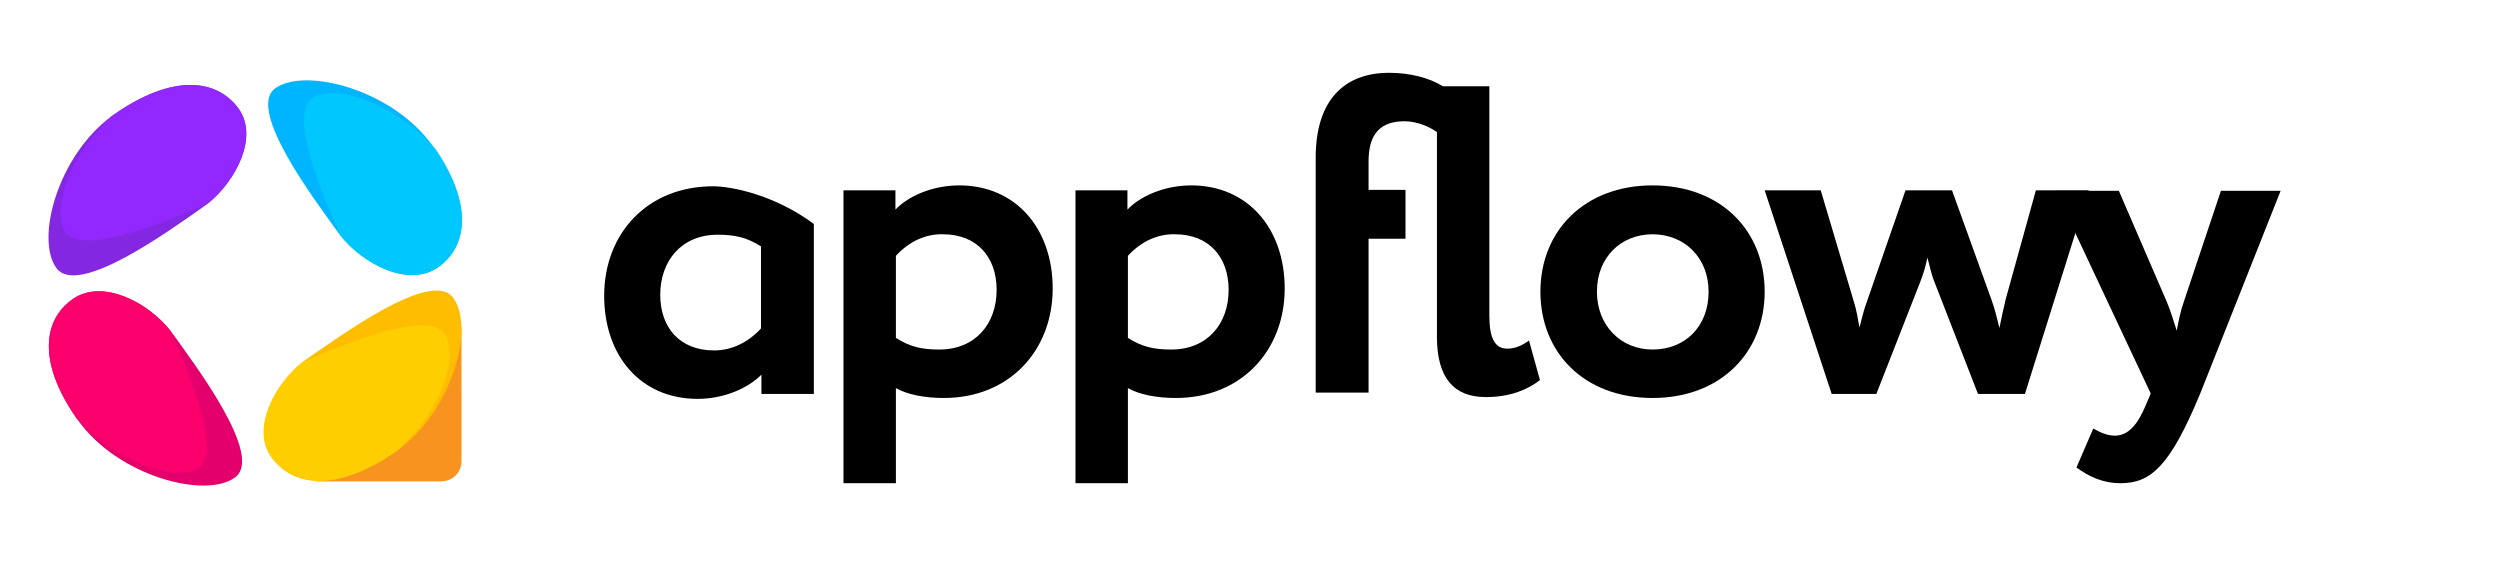
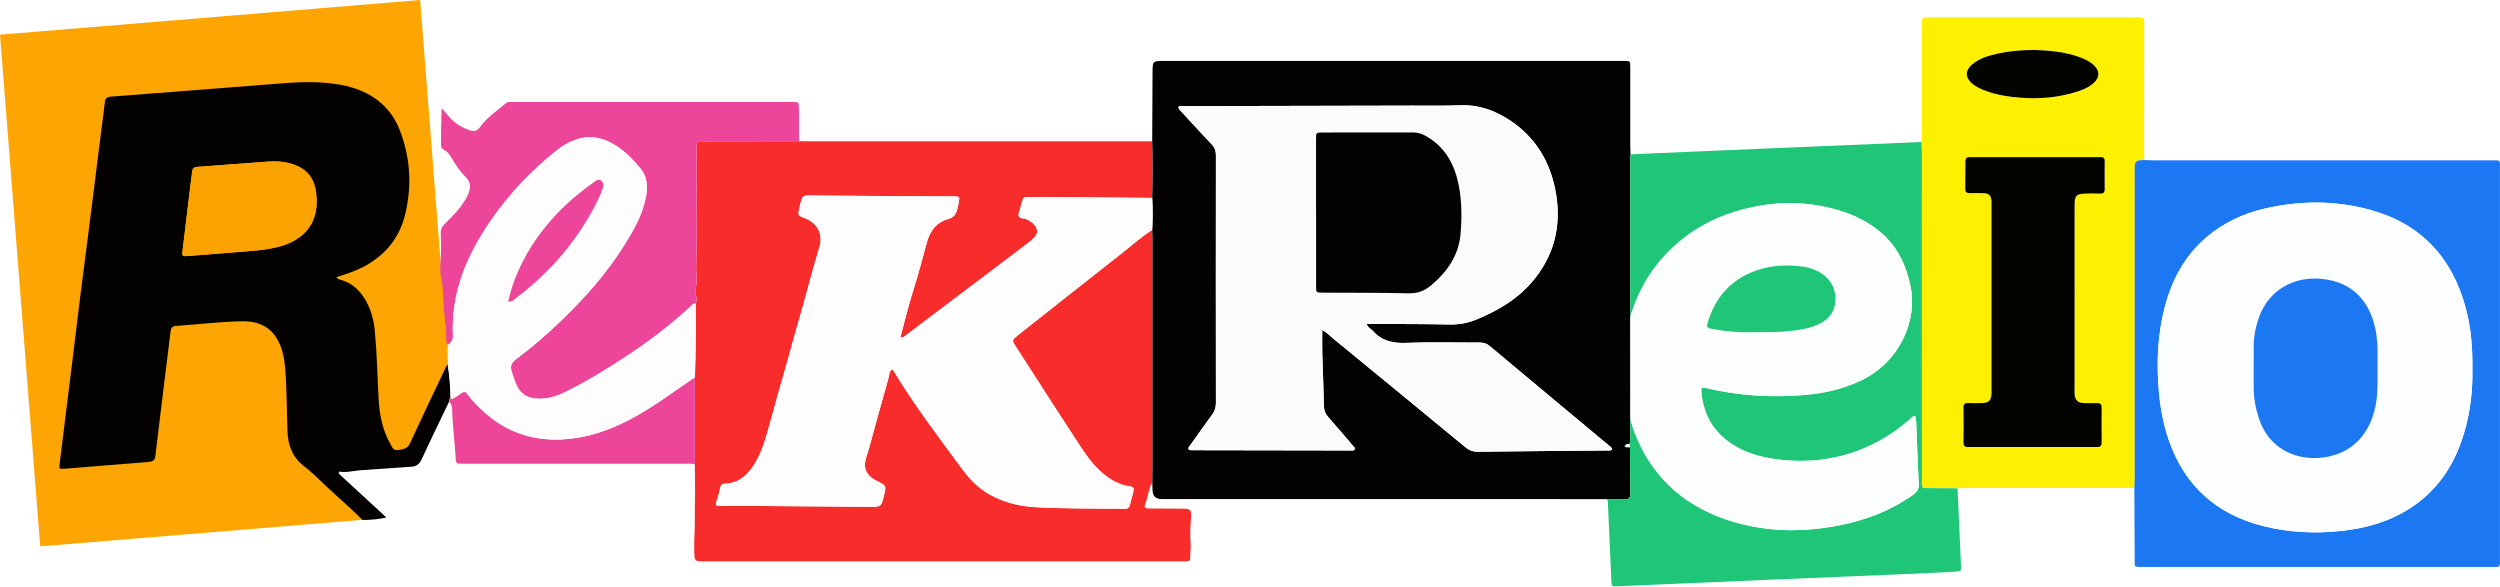
- <svg xmlns="http://www.w3.org/2000/svg" width="1200" height="280" viewBox="0 0 1200 280" fill="none">
-   <path d="M404.65 91.357H429.81V100.614C435.936 94.155 447.532 88.989 460.441 88.989C487.571 88.989 505.292 109.655 505.292 138.503C505.292 167.997 484.726 191.032 453.002 191.032C444.25 191.032 435.718 189.525 430.029 186.295V231.935H404.868V91.357H404.65ZM430.029 122.788V162.184C436.812 166.49 442.5 167.781 450.814 167.781C468.317 167.781 478.381 155.295 478.381 139.149C478.381 123.649 469.192 112.454 452.564 112.454C444.032 112.239 436.155 116.114 430.029 122.788Z" fill="black" />
-   <path d="M342.296 89.415C310.571 89.415 290.005 112.235 290.005 141.944C290.005 170.791 307.508 191.458 334.857 191.458C347.546 191.458 359.142 186.292 365.487 179.833V189.09H390.648V107.499C371.832 93.506 351.047 89.415 342.296 89.415ZM365.268 157.659C359.142 164.333 351.266 168.208 342.733 168.208C326.105 168.208 316.916 157.013 316.916 141.513C316.916 125.367 326.98 112.666 344.483 112.666C352.797 112.666 358.486 113.957 365.268 118.263V157.659V157.659Z" fill="black" />
-   <path d="M516.012 91.357H541.172V100.614C547.298 94.155 558.894 88.989 571.803 88.989C598.932 88.989 616.654 109.655 616.654 138.503C616.654 167.997 596.088 191.032 564.364 191.032C555.612 191.032 547.08 189.525 541.391 186.295V231.935H516.231V91.357H516.012ZM541.391 122.788V162.184C548.174 166.49 553.862 167.781 562.176 167.781C579.679 167.781 589.743 155.295 589.743 139.149C589.743 123.649 580.554 112.454 563.926 112.454C555.394 112.239 547.517 116.114 541.391 122.788Z" fill="black" />
-   <path d="M689.73 63.369C686.011 60.785 680.103 58.202 674.196 58.202C662.819 58.202 656.912 64.015 656.912 77.362V91.14H674.634V114.606H656.912V188.447H631.532V75.64C631.532 48.73 644.66 34.952 666.757 34.952C676.821 34.952 686.011 37.32 692.574 41.41H714.891V151.634C714.891 162.613 717.735 167.349 723.423 167.349C727.58 167.349 730.862 165.627 733.925 163.474L739.176 182.419C733.488 186.94 724.955 190.6 713.14 190.6C698.044 190.6 689.73 181.558 689.73 161.752V63.369Z" fill="black" />
-   <path d="M793.218 88.989C826.036 88.989 847.04 110.732 847.04 140.01C847.04 169.073 826.036 191.032 793.218 191.032C760.4 191.032 739.396 169.288 739.396 140.01C739.396 110.732 760.619 88.989 793.218 88.989ZM793.218 167.781C808.752 167.781 820.129 156.802 820.129 140.01C820.129 123.649 808.533 112.454 793.218 112.454C778.341 112.454 766.526 123.218 766.526 140.01C766.526 156.156 777.903 167.781 793.218 167.781Z" fill="black" />
-   <path d="M971.969 189.095H949.434L928.43 135.06C926.899 131.4 926.243 127.31 925.149 123.65C924.273 127.956 923.179 131.615 921.648 135.49L900.644 189.095H879.203L847.041 91.358H873.952L889.705 144.317C891.236 149.053 891.674 152.713 892.549 157.234C893.643 153.143 894.299 149.699 896.268 144.317L914.647 91.358H936.963L955.998 144.102C957.529 148.407 958.623 152.928 959.717 157.449C960.592 152.928 961.686 148.192 962.78 143.456L977.22 91.358H1002.6L971.969 189.095Z" fill="black" />
-   <path d="M1056.2 188.663C1041.76 223.538 1032.57 231.934 1017.91 231.934C1008.94 231.934 1002.38 228.49 996.692 224.399L1004.79 205.67C1007.41 207.177 1011.13 209.115 1015.07 209.115C1021.42 209.115 1026.01 204.163 1030.17 194.045L1032.35 188.878L986.628 91.571H1017.04L1040.01 144.746C1041.98 149.482 1043.29 154.003 1044.83 158.739C1045.7 154.218 1046.58 149.482 1048.33 144.53L1066.05 91.571H1094.71L1056.2 188.663Z" fill="black" />
-   <path d="M221.525 156.155C215.836 186.51 190.894 212.989 162.233 227.844C158.732 229.781 154.575 230.858 150.637 231.073H211.46C217.368 231.073 221.525 226.767 221.525 221.385V156.155Z" fill="#F7931E" />
-   <path d="M99.878 97.601C99.003 98.247 98.127 98.893 97.252 99.539C82.375 109.872 37.304 143.025 27.021 128.601C16.957 114.608 27.678 74.997 53.495 55.837C53.932 55.406 54.589 55.191 55.026 54.76C83.25 35.17 104.254 37.968 114.537 52.177C124.163 65.524 113.443 86.622 99.878 97.601Z" fill="#8427E0" />
-   <path d="M210.146 128.393C196.144 138.081 174.265 126.886 163.326 112.893C162.888 112.247 162.45 111.817 162.013 111.171C151.511 96.532 117.818 52.184 132.258 42.281C146.698 32.163 188.486 43.142 207.521 69.837C207.958 70.483 208.396 70.913 208.834 71.559C227.212 98.469 224.368 118.49 210.146 128.393Z" fill="#00B5FF" />
-   <path d="M191.331 215.789C190.893 216.22 190.456 216.435 189.799 216.866C161.576 236.456 140.572 233.658 130.289 219.449C120.662 206.102 131.383 185.004 144.948 174.025C145.823 173.379 146.698 172.733 147.573 172.087C162.451 161.969 207.521 128.601 217.586 143.024C227.869 157.018 217.367 196.629 191.331 215.789Z" fill="#FFBD00" />
-   <path d="M112.568 229.351C98.128 239.469 56.558 228.49 37.523 201.795C37.086 201.364 36.648 200.719 36.429 200.288C17.832 173.378 20.895 153.141 35.117 143.454C49.119 133.766 70.998 144.961 81.938 158.954C82.375 159.6 82.813 160.03 83.25 160.676C93.533 175.1 127.227 219.448 112.568 229.351Z" fill="#E3006D" />
-   <path d="M99.878 97.601C79.749 106.428 36.867 124.511 30.522 109.872C25.052 97.601 35.117 72.629 53.495 55.837C53.932 55.406 54.589 55.191 55.026 54.76C83.25 35.17 104.254 37.968 114.537 52.177C124.163 65.524 113.443 86.622 99.878 97.601Z" fill="#9327FF" />
-   <path d="M210.147 128.384C196.145 138.072 174.266 126.878 163.327 112.884C154.356 92.433 137.072 52.175 151.512 46.147C164.639 40.55 191.769 51.745 209.054 71.55C227.213 98.46 224.369 118.482 210.147 128.384Z" fill="#00C8FF" />
-   <path d="M191.331 215.786C190.893 216.217 190.456 216.432 189.799 216.863C161.576 236.453 140.572 233.655 130.289 219.446C120.662 206.099 131.383 185.001 144.948 174.022C165.076 165.195 207.959 147.112 214.304 161.751C219.992 174.022 209.928 198.994 191.331 215.786Z" fill="#FFCE00" />
-   <path d="M93.752 225.476C80.625 231.073 53.495 220.094 36.429 200.288C17.832 173.378 20.895 153.141 35.117 143.454C49.119 133.766 70.998 144.961 81.938 158.954C90.908 179.19 108.192 219.448 93.752 225.476Z" fill="#FB006D" />
+ <svg xmlns="http://www.w3.org/2000/svg" viewBox="-261.885 101.006 1105.984 259.397">
+   <g id="g-1" data-name="Camada 1" transform="matrix(1, 0, 0, 1, -261.8849, 101.0064)">
+     <g>
+       <path class="cls-2" d="m509.78,213.33c-1.72,3.07-1.94,6.63-3.21,9.84-.58,1.47.3,1.78,1.58,1.78,4.53,0,9.06.08,13.59.07,5.42-.01,5.46.12,5.06,5.41-.25,3.34-.33,6.72-.08,10.05.16,2.12-.24,4.16-.16,6.24.05,1.28-.68,1.59-1.74,1.6-.81,0-1.63,0-2.44,0-70.3,0-140.59,0-210.89,0-4.11,0-4.23,0-4.34-4.03-.1-3.46.04-6.94.18-10.4.13-3.12-.04-6.24.06-9.37.21-6.36.03-12.74,0-19.11,0-12.83.01-25.66.02-38.49.35-10.89.46-21.77.3-32.66.46-.45.41-1.03.46-1.61.16-1.65-.89-3.32-.48-4.78,1.02-3.66.13-7.33.31-10.97.47-10.06.17-20.16.18-30.24,0-7.19,0-14.37.04-21.56.01-2.46.09-2.5,2.53-2.59.81-.03,1.62,0,2.43,0,13.45-.02,26.9-.04,40.35-.06,1.16.02,2.32.06,3.48.06,50.9,0,101.8,0,152.7,0,.24,8.35.24,16.7,0,25.05-2.55-.02-5.11-.04-7.66-.06-12.76-.12-25.53-.25-38.29-.36-3.02-.03-6.04,0-9.06.05-.91.01-1.91-.08-2.25,1.14-.56,2.01-1.13,4.01-1.73,6-.38,1.28.04,2.02,1.36,2.24.57.1,1.21.04,1.71.29,2.22,1.09,4.48,2.34,4.98,4.97.42,2.22-1.56,3.44-2.89,4.86-.23.25-.55.42-.83.63-4.63,3.5-9.25,7.01-13.88,10.51-13.8,10.42-27.6,20.85-41.4,31.26-.36.27-.75.53-1.44.05,1.78-6.58,3.39-13.3,5.45-19.89,2.32-7.4,4.33-14.88,6.37-22.36,1.37-5.04,4.41-8.63,9.23-9.98,2.85-.8,3.6-2.42,4.2-4.68.21-.78.31-1.6.47-2.39.59-2.85.59-2.91-2.31-2.94-7.66-.07-15.33-.06-22.99-.11-13.7-.08-27.4-.16-41.09-.31-1.59-.02-2.62.23-3.11,1.97-.35,1.23-.71,2.44-.96,3.69-.62,3.17-.66,3.22,2.28,4.33,6.47,2.43,8.11,7.86,6.68,12.72-1.64,5.55-3.3,11.1-4.75,16.69-2.89,11.08-6.29,22-9.23,33.06-1.46,5.47-3.16,10.9-4.67,16.36-1.79,6.48-3.49,12.99-5.47,19.41-.96,3.1-2.14,6.14-3.72,8.98-3.13,5.58-7.13,10.09-14.17,10.33-1.38.05-1.72.94-1.98,2-.43,1.81-.77,3.62-1.45,5.37-.77,1.99-.43,2.47,1.72,2.48,3.71.02,7.43-.1,11.14-.07,18.24.13,36.48.3,54.72.41,5.17.03,5.17-.03,6.36-4.97,1.08-4.48,1.03-4.38-3.22-6.5-4.94-2.47-6.11-5.99-4.59-10.58.4-1.21.81-2.42,1.15-3.64,2.8-10.16,5.53-20.33,8.45-30.45.43-1.48.53-3.13,1.29-4.41.78-.11,1.11.2,1.35.62,5.4,9.09,11.48,17.72,17.7,26.25,4.31,5.9,8.61,11.81,12.99,17.66,3.15,4.21,6.86,7.84,11.48,10.49,6.5,3.73,13.58,5.34,20.96,5.74,5.68.31,11.37.4,17.05.49,7.31.1,14.62.1,21.93.15,1.01,0,1.85-.19,2.15-1.31.56-2.13,1.15-4.25,1.69-6.38.31-1.22,0-1.96-1.43-2.15-6.58-.9-11.45-4.67-15.8-9.39-3.25-3.52-5.72-7.59-8.33-11.55-7.53-11.43-14.89-22.97-22.31-34.48-1.64-2.54-3.23-5.1-4.89-7.62-.68-1.03-.74-1.91.3-2.72.55-.43,1.05-.92,1.59-1.35,15.29-12.08,30.56-24.19,45.9-36.21,4.38-3.43,8.51-7.19,13.24-10.16.05,1.27.15,2.54.15,3.81,0,33.73,0,67.47,0,101.2,0,2.2-.06,4.39-.09,6.59Z" style="fill: rgb(249, 44, 44); stroke-width: 0px;" />
+       <polygon class="cls-10" points="0 15.34 17.79 241.71 160.24 229.97 145.77 207.29 171.06 201.2 185.58 202.13 199.35 157.3 195.11 118.14 185.87 0 0 15.34" style="fill: rgb(253, 165, 2); stroke-width: 0px;" />
+       <polygon class="cls-6" points="168.66 229.41 206.19 226.02 199.35 161.66 182.77 199.32 159.82 206.35 146.7 204.47 148.88 211.15 168.66 229.41" style="fill: rgb(255, 255, 255); stroke-width: 0px;" />
+       <path class="cls-8" d="m509.73,87.54c.24-8.35.24-16.7,0-25.05.05-10.09.11-20.18.15-30.28.02-5.25,0-5.25,5.3-5.25h201.32c.7,0,1.39,0,2.09,0,2.59.04,2.62.04,2.62,2.65.01,11.61,0,23.21.01,34.82,0,1.27.08,2.55.12,3.82-.05.8-.13,1.61-.14,2.42,0,20.77,0,41.54,0,62.32,0,2.43.03,4.86.05,7.29,0,15.06.01,30.13.02,45.19-.41,3.62.32,7.26-.3,10.87-.86.08-1.79,0-2.25,1.01.6.99,1.57.41,2.37.56.03,6.9.03,13.81.13,20.71.02,1.67-.57,2.21-2.2,2.16-2.76-.09-5.52,0-8.28.02-58.62,0-117.24-.01-175.86-.02-6.96,0-13.93,0-20.89,0q-4.08,0-4.12-3.97c-.01-1.16-.06-2.32-.1-3.48.03-2.2.08-4.4.09-6.59,0-33.73,0-67.47,0-101.2,0-1.27-.1-2.54-.15-3.81.29-4.73.26-9.45.02-14.18Zm203.5,111.42c-.2-1.16-1.01-1.5-1.6-2-17.57-14.65-35.16-29.28-52.69-43.97-1.39-1.16-2.77-1.44-4.45-1.44-10.81.03-21.63-.29-32.42.14-5.83.24-10.71-.83-14.65-5.24-.86-.96-2.25-1.46-2.84-3.15,1.47,0,2.61,0,3.75,0,10.92.06,21.85.02,32.77.25,4.16.09,8.02-.56,11.86-2.12,9.36-3.82,17.95-8.79,24.63-16.51,9.91-11.44,13.3-24.79,10.72-39.61-2.36-13.54-8.91-24.6-20.56-32.22-6.52-4.26-13.6-6.84-21.63-6.51-7.08.29-14.17.13-21.26.15-33.35.07-66.7.13-100.05.22-1.16,0-2.44-.36-3.52.37.27,1.21,1.07,1.77,1.69,2.44,4.32,4.7,8.61,9.44,13.03,14.05,1.4,1.46,1.91,2.95,1.91,4.95-.05,36.47-.05,72.95,0,109.42,0,1.96-.45,3.59-1.6,5.16-3.29,4.49-6.51,9.04-9.74,13.58-.44.62-1.25,1.17-.58,2.14.32.04.67.11,1.01.11,23.47.05,46.95.09,70.42.12.74,0,1.68.32,2.07-.96-3.94-4.6-7.89-9.3-11.96-13.91-1.23-1.39-1.79-2.77-1.83-4.66-.15-7.9-.52-15.79-.74-23.68-.09-3.2-.01-6.41-.01-10.03,2.05.97,3.24,2.42,4.63,3.55,19.58,16.05,39.15,32.09,58.66,48.22,1.74,1.44,3.41,2.05,5.64,2.02,18.94-.24,37.88-.37,56.82-.55.79,0,1.61.17,2.53-.33Z" style="fill: rgb(3, 2, 2); stroke-width: 0px;" />
+       <path class="cls-16" d="m160.24,229.97c-4.9-5.12-10.39-9.62-15.53-14.49-3.37-3.2-6.67-6.52-10.33-9.35-5.19-4.01-7.02-9.42-7.22-15.54-.25-7.89-.28-15.79-.74-23.68-.22-3.71-.43-7.42-1.4-11.03-2.63-9.71-8.72-13.98-18.34-13.75-9.63.23-19.23,1.38-28.85,2.06-1.86.13-2.22,1.17-2.41,2.73-.81,6.92-1.71,13.82-2.56,20.74-1.34,10.94-2.65,21.88-3.98,32.82-.42,3.44-.63,3.68-4.02,3.96-12.04.98-24.09,1.95-36.13,2.91-2.6.21-2.65.18-2.32-2.45,1.64-13.35,3.32-26.7,4.97-40.06,1.39-11.28,2.74-22.57,4.15-33.86,1.58-12.54,3.22-25.07,4.81-37.6,1.42-11.16,2.79-22.33,4.19-33.49.61-4.83,1.29-9.65,1.83-14.48.2-1.77.77-2.52,2.74-2.67,22.13-1.65,44.25-3.46,66.38-5.14,9.84-.75,19.67-1.86,29.56-.87,5.46.55,10.79,1.6,15.8,3.91,7.52,3.47,12.93,9.1,15.94,16.76,4.77,12.12,5.53,24.63,2.5,37.29-2.62,10.97-9.29,18.76-19.34,23.77-3.54,1.76-7.3,2.93-11.1,4.16.56,1.08,1.58,1.03,2.39,1.3,4.54,1.48,7.86,4.43,10.25,8.46,2.59,4.37,3.89,9.15,4.36,14.19.94,10.06,1.12,20.16,1.68,30.24.38,6.91,1.74,13.6,5.23,19.68.7,1.21,1.15,2.94,3.22,2.61,2.16-.34,4.22-.42,5.39-2.97,4.9-10.66,10-21.22,15.01-31.83.5-1.05.87-2.16,1.72-3,.74,5.03,1.18,10.09,1.22,15.18-.78.1-.77.6-.61,1.18-4.06,8.47-8.2,16.91-12.12,25.45-1.01,2.2-2.29,3.23-4.66,3.37-7.41.46-14.8,1.1-22.21,1.54-3.22.19-6.34,1.19-9.63.61-.1.27-.21.53-.31.8,7,6.45,14,12.9,21.1,19.44-1.86.73-8.34,1.34-10.69,1.1Zm-20.17-141.62c-.04-.58-.09-1.16-.12-1.74-.49-7.77-4.32-12.39-11.83-14.37-2.96-.78-5.97-.99-8.97-.78-10.64.73-21.26,1.61-31.9,2.37-1.45.1-2.08.68-2.23,2.06-.23,2.07-.55,4.14-.8,6.21-1.16,9.54-2.33,19.09-3.44,28.64-.31,2.67-.22,2.72,2.35,2.52,9.25-.72,18.51-1.43,27.76-2.22,4.27-.37,8.55-.8,12.71-1.95,11.1-3.07,16.8-10.26,16.48-20.72Z" style="fill: rgb(3, 2, 0); stroke-width: 0px;" />
+       <path class="cls-4" d="m944.24,215.87c-24.69,0-49.38,0-74.07,0-1.39,0-2.77.1-4.16.15-3.83-.03-7.66-.05-11.48-.08-4.88-.04-4.27.48-4.27-4.26-.01-48.25-.01-96.5-.03-144.75,0-1.39-.13-2.77-.19-4.16.07-1.39.19-2.77.19-4.16.01-15.45,0-30.89,0-46.34,0-.81.05-1.63,0-2.44-.11-1.45.45-2.2,1.97-2.14.7.03,1.39,0,2.09,0,30.09,0,60.18,0,90.28,0,.35,0,.7,0,1.05,0,2.91.05,2.96.05,2.96,2.82,0,20.09-.02,40.18-.04,60.27-.58.03-1.16.07-1.73.1q-2.34.12-2.4,2.59c-.01.7,0,1.39,0,2.09,0,45.38,0,90.75,0,136.13,0,1.39-.1,2.78-.15,4.16Zm-26.47-83.94c0-13.82-.01-27.65,0-41.47,0-3.86.8-4.67,4.67-4.8,2.21-.08,4.42-.07,6.62,0,1.51.05,2.05-.56,2.03-2.05-.06-4.06-.04-8.13,0-12.2.01-1.29-.45-1.97-1.82-1.88-.69.05-1.39,0-2.09,0-17.9,0-35.79,0-53.69,0-.7,0-1.4.04-2.09,0-1.29-.09-1.94.43-1.94,1.78,0,4.07,0,8.13-.07,12.2-.02,1.56.74,2,2.15,1.96,2.09-.06,4.19-.1,6.27.02,2.06.11,2.88.97,3.14,3.02.09.69.04,1.39.04,2.09,0,27.3,0,54.6,0,81.89,0,.58.02,1.16,0,1.74-.14,2.89-1.18,3.99-4.02,4.09-2.09.07-4.19.08-6.27,0-1.46-.06-2.1.42-2.09,1.97.06,5.11.07,10.22,0,15.33-.02,1.71.67,2.32,2.28,2.15.58-.06,1.16,0,1.74,0,17.66,0,35.33,0,52.99,0,.7,0,1.4-.03,2.09,0,1.49.07,2.06-.63,2.04-2.09-.04-5.11-.05-10.22,0-15.33.02-1.52-.61-2.07-2.08-2.02-1.97.06-3.95.06-5.93,0-2.34-.08-3.65-1.25-3.94-3.53-.12-.92-.05-1.86-.05-2.78,0-13.36,0-26.72,0-40.08Zm-17.92-109.83c-5.73.05-10.83.47-15.83,1.57-4.21.92-8.38,2.1-11.73,5.02-2.9,2.53-2.88,5.51-.04,8.06,1.84,1.66,4.06,2.66,6.37,3.5,4.85,1.76,9.89,2.55,15,2.95,8.89.68,17.64-.07,26.13-2.95,2.43-.83,4.77-1.89,6.65-3.7,2.56-2.46,2.56-5.09.05-7.58-1.86-1.84-4.21-2.87-6.62-3.74-6.65-2.41-13.59-2.9-19.97-3.13Z" style="fill: rgb(253, 240, 0); stroke-width: 0px;" />
+       <path class="cls-14" d="m850.03,62.78c.07,1.39.19,2.77.19,4.16.01,48.25.01,96.5.03,144.75,0,4.74-.6,4.22,4.27,4.26,3.83.03,7.66.05,11.48.08.51,11.36,1.05,22.71,1.53,34.07.11,2.55.04,2.65-2.63,2.8-7.53.41-15.06.77-22.6,1.09-18.67.79-37.34,1.54-56,2.33-23.54,1-47.07,2.02-70.6,3.04-2.75.12-2.74.12-2.87-2.9-.48-11.01-.98-22.02-1.47-33.02-.04-.91.14-1.88-.62-2.62,2.76-.02,5.52-.11,8.28-.02,1.63.05,2.23-.49,2.2-2.16-.1-6.9-.1-13.81-.13-20.71-.04-.52-.08-1.05-.12-1.57.62-3.61-.11-7.26.3-10.88.62,1.97,1.12,3.99,1.87,5.92,8.07,20.81,23.35,33.65,44.54,39.7,15.39,4.39,30.99,4.36,46.58,1.2,11.48-2.32,22.28-6.46,31.94-13.3,1.88-1.33,2.79-2.67,2.65-5.13-.49-8.35-.69-16.71-1.06-25.06-.07-1.57.01-3.2-.54-4.67-1.19-.22-1.56.69-2.13,1.18-3.95,3.45-8.15,6.56-12.71,9.14-14.47,8.19-30.01,10.89-46.4,8.74-6.35-.83-12.54-2.44-18.16-5.72-9.08-5.31-14.13-13.19-15.14-23.65-.25-2.55-.11-2.67,2.34-2.09,14.37,3.37,28.93,4.24,43.6,2.97,8.74-.76,17.18-2.73,25.12-6.62,16.69-8.16,24.48-26.24,21.49-41.14-1.89-9.4-5.67-17.62-13.06-23.97-5.38-4.62-11.55-7.74-18.3-9.79-12.24-3.73-24.66-4.28-37.2-1.84-12.05,2.34-23.11,6.97-32.73,14.7-11.19,9-18.76,20.43-22.72,34.24-.02-2.43-.05-4.86-.05-7.29,0-20.77,0-41.54,0-62.32,0-.81.09-1.61.14-2.42,14.72-.62,29.44-1.25,44.17-1.88,6.72-.29,13.45-.59,20.17-.87,17.39-.73,34.79-1.44,52.18-2.17,4.06-.17,8.11-.37,12.17-.56Z" style="fill: rgb(32, 198, 120); stroke-width: 0px;" />
+       <path class="cls-11" d="m944.24,215.87c.05-1.39.15-2.78.15-4.16,0-45.38,0-90.75,0-136.13,0-.7-.01-1.39,0-2.09q.05-2.48,2.4-2.59c.58-.03,1.16-.07,1.73-.1,1.39.04,2.78.13,4.17.13,49.62,0,99.25,0,148.87.01,5,0,4.4-.63,4.4,4.49.01,57.04.01,114.08,0,171.12,0,4.77.61,4.26-4.27,4.26-51.02.01-102.04.01-153.06,0-4.87,0-4.23.5-4.26-4.28-.07-10.22-.1-20.44-.15-30.66Zm149.52-52.71c.12-9.47-.63-18.23-2.93-26.83-6.01-22.52-19.93-37.42-42.56-43.56-15.41-4.18-30.99-4.06-46.55-.44-9.43,2.19-17.97,6.2-25.39,12.46-9.87,8.33-15.61,19.16-18.77,31.49-2.91,11.36-3.5,22.93-2.68,34.57.57,8.12,1.88,16.12,4.57,23.86,7.04,20.29,21.11,32.85,41.86,38.05,11.51,2.88,23.18,3.39,34.94,2.07,8.96-1.01,17.6-3.19,25.61-7.44,14.59-7.73,23.5-19.99,28.17-35.59,2.86-9.54,3.93-19.31,3.73-28.63Z" style="fill: rgb(27, 120, 242); stroke-width: 0px;" />
+       <polygon class="cls-6" points="234.02 45.53 195.24 44.09 195.38 116.01 241.78 67.24 234.02 45.53" style="fill: rgb(255, 255, 255); stroke-width: 0px;" />
+       <path class="cls-7" d="m198.18,152.45c-.58-.64-.83-1.43-.8-2.24.19-4.19-.57-8.31-.89-12.46-.44-5.64-.36-11.34-1.67-16.88,0-1.24-.09-2.51,0-3.77.32-4.72.47-9.44.14-14.17-.01-1.75.86-2.99,2.08-4.18,3.48-3.41,6.91-6.88,9.29-11.21.62-1.13,1.1-2.3,1.4-3.55.5-2.09,0-3.94-1.52-5.44-2.66-2.65-4.73-5.72-6.6-8.94-.77-1.33-1.73-2.5-3.08-3.24-.89-.49-1.43-1.03-1.43-2.14.03-5.42.02-10.84.32-16.39,1.6,1.73,2.87,3.61,4.51,5.17,2.15,2.04,4.63,3.5,7.4,4.46,2.65.92,3.74.58,5.39-1.69,2.99-4.12,7.27-6.79,11-10.06.56-.49,1.23-.61,1.94-.62.81,0,1.63,0,2.44,0,40.31,0,80.61,0,120.92,0,.58,0,1.16-.01,1.74,0,2.62.06,2.65.07,2.67,2.74.05,4.87.07,9.75.1,14.62-13.45.02-26.9.04-40.35.06-.81,0-1.62-.02-2.43,0-2.44.09-2.52.14-2.53,2.59-.03,7.19-.03,14.37-.04,21.56,0,10.08.29,20.18-.18,30.24-.17,3.64.71,7.31-.31,10.97-.41,1.46.64,3.13.48,4.78-.06.58,0,1.16-.46,1.61-1.3.08-2,1.1-2.84,1.87-8.3,7.64-17.24,14.45-26.62,20.7-8.89,5.92-17.99,11.5-27.55,16.3-4.17,2.1-8.57,3.54-13.38,3.23-3.79-.24-6.63-1.91-8.46-5.25-1.12-2.05-1.64-4.32-2.42-6.49-1.04-2.9.02-4.41,2.26-6.06,6.64-4.88,12.83-10.32,18.8-16.01,10.79-10.29,20.67-21.33,28.6-34,4.07-6.5,7.93-13.14,9.51-20.77.97-4.68.96-9.39-2.28-13.25-3.65-4.36-7.63-8.48-12.74-11.21-5.02-2.69-10.25-3.45-15.79-1.58-3.37,1.14-6.3,2.96-9.02,5.15-10.79,8.74-20.31,18.67-28.26,30.08-10.79,15.48-18.05,32.14-17.17,51.49.09,1.88-.68,3.1-2.19,4Z" style="fill: rgb(236, 69, 153); stroke-width: 0px;" />
+       <path class="cls-7" d="m198.74,177.67c-.17-.58-.17-1.08.61-1.18,1.71-.19,2.9-1.4,4.27-2.24,2.06-1.26,2.09-1.32,3.59.67,1.83,2.43,3.95,4.57,6.15,6.63,11.68,10.96,25.64,14.57,41.2,12.25,12.14-1.81,22.99-7.02,33.28-13.56,6.67-4.24,13-8.95,19.57-13.32,0,12.83-.01,25.66-.02,38.49-1.48-.4-3-.26-4.51-.26-32.04,0-64.08,0-96.12,0-.81,0-1.63.02-2.44,0-2.57-.1-2.62-.19-2.76-2.84-.39-7.05-1.39-14.05-1.52-21.12-.02-1.3-.37-2.53-1.31-3.51Z" style="fill: rgb(236, 69, 153); stroke-width: 0px;" />
+       <path class="cls-15" d="m509.73,87.54c.25,4.73.28,9.45-.02,14.18-4.73,2.97-8.87,6.73-13.24,10.16-15.34,12.02-30.61,24.13-45.9,36.21-.55.43-1.04.92-1.59,1.35-1.04.81-.98,1.69-.3,2.72,1.66,2.52,3.25,5.09,4.89,7.62,7.42,11.5,14.79,23.04,22.31,34.48,2.61,3.96,5.08,8.03,8.33,11.55,4.35,4.72,9.22,8.49,15.8,9.39,1.43.2,1.74.94,1.43,2.15-.54,2.13-1.12,4.25-1.69,6.38-.3,1.12-1.13,1.32-2.15,1.31-7.31-.05-14.62-.05-21.93-.15-5.69-.08-11.38-.18-17.05-.49-7.38-.4-14.46-2.01-20.96-5.74-4.61-2.65-8.32-6.28-11.48-10.49-4.38-5.85-8.68-11.76-12.99-17.66-6.22-8.53-12.31-17.16-17.7-26.25-.25-.41-.57-.72-1.35-.62-.75,1.27-.86,2.93-1.29,4.41-2.92,10.12-5.65,20.3-8.45,30.45-.34,1.23-.75,2.43-1.15,3.64-1.51,4.59-.35,8.11,4.59,10.58,4.25,2.12,4.3,2.02,3.22,6.5-1.19,4.94-1.19,5.01-6.36,4.97-18.24-.11-36.48-.29-54.72-.41-3.71-.03-7.43.09-11.14.07-2.15-.01-2.49-.5-1.72-2.48.68-1.75,1.03-3.57,1.45-5.37.25-1.07.6-1.96,1.98-2,7.04-.24,11.04-4.75,14.17-10.33,1.59-2.83,2.77-5.88,3.72-8.98,1.98-6.42,3.68-12.93,5.47-19.41,1.51-5.46,3.21-10.88,4.67-16.36,2.94-11.06,6.34-21.99,9.23-33.06,1.46-5.59,3.11-11.15,4.75-16.69,1.44-4.86-.21-10.3-6.68-12.72-2.94-1.1-2.9-1.15-2.28-4.33.25-1.25.61-2.47.96-3.69.49-1.74,1.53-1.98,3.11-1.97,13.7.14,27.4.22,41.09.31,7.66.05,15.33.04,22.99.11,2.9.03,2.9.09,2.31,2.94-.16.8-.26,1.61-.47,2.39-.6,2.26-1.35,3.89-4.2,4.68-4.83,1.35-7.86,4.93-9.23,9.98-2.04,7.47-4.05,14.96-6.37,22.36-2.06,6.59-3.67,13.31-5.45,19.89.68.48,1.07.22,1.44-.05,13.8-10.42,27.6-20.84,41.4-31.26,4.63-3.5,9.25-7.01,13.88-10.51.28-.21.6-.38.83-.63,1.33-1.41,3.31-2.63,2.89-4.86-.49-2.63-2.76-3.88-4.98-4.97-.5-.24-1.14-.19-1.71-.29-1.32-.22-1.74-.96-1.36-2.24.6-1.99,1.17-4,1.73-6,.34-1.21,1.34-1.13,2.25-1.14,3.02-.04,6.04-.07,9.06-.05,12.76.11,25.53.24,38.29.36,2.55.02,5.11.04,7.66.06Z" style="fill: rgb(255, 253, 253); stroke-width: 0px;" />
+       <path class="cls-12" d="m307.42,166.92c-6.57,4.37-12.9,9.09-19.57,13.32-10.29,6.54-21.14,11.75-33.28,13.56-15.56,2.32-29.52-1.29-41.2-12.25-2.2-2.06-4.33-4.21-6.15-6.63-1.5-1.99-1.53-1.93-3.59-.67-1.37.84-2.56,2.05-4.27,2.24-.05-5.09-.48-10.15-1.22-15.18.09-2.96-.57-5.92.05-8.86,1.51-.9,2.28-2.11,2.19-3.99-.88-19.36,6.38-36.01,17.17-51.49,7.95-11.41,17.47-21.34,28.26-30.08,2.71-2.2,5.65-4.02,9.02-5.15,5.54-1.87,10.77-1.11,15.79,1.58,5.11,2.73,9.08,6.86,12.74,11.21,3.24,3.86,3.24,8.57,2.28,13.25-1.58,7.64-5.44,14.27-9.51,20.77-7.93,12.67-17.81,23.72-28.6,34-5.97,5.69-12.16,11.13-18.8,16.01-2.25,1.65-3.3,3.16-2.26,6.06.78,2.17,1.3,4.44,2.42,6.49,1.82,3.33,4.67,5.01,8.46,5.25,4.81.3,9.21-1.14,13.38-3.23,9.55-4.8,18.66-10.38,27.55-16.3,9.38-6.25,18.32-13.06,26.62-20.7.84-.77,1.53-1.79,2.84-1.87.16,10.89.05,21.78-.3,32.66Zm-82.56-33.47c1.9.08,2.64-.97,3.51-1.63,13.86-10.49,25.2-23.2,33.61-38.44,1.73-3.14,3.37-6.35,4.56-9.75.49-1.41.67-2.77-.72-3.75-1.26-.88-2.19.13-3.1.78-4.17,2.94-8.16,6.09-11.91,9.56-9.4,8.7-16.82,18.8-21.91,30.57-1.73,4-3.06,8.16-4.04,12.67Z" style="fill: rgb(255, 252, 253); stroke-width: 0px;" />
+       <path class="cls-9" d="m713.23,198.96c-.92.5-1.74.32-2.53.33-18.94.18-37.88.32-56.82.55-2.23.03-3.91-.59-5.64-2.02-19.51-16.13-39.09-32.17-58.66-48.22-1.39-1.14-2.58-2.58-4.63-3.55,0,3.61-.08,6.82.01,10.03.22,7.89.59,15.79.74,23.68.04,1.89.6,3.27,1.83,4.66,4.07,4.6,8.02,9.31,11.96,13.91-.39,1.28-1.33.96-2.07.96-23.47-.03-46.95-.07-70.42-.12-.34,0-.69-.07-1.01-.11-.67-.97.14-1.52.58-2.14,3.23-4.54,6.45-9.09,9.74-13.58,1.15-1.57,1.6-3.2,1.6-5.16-.05-36.47-.05-72.95,0-109.42,0-2-.51-3.49-1.91-4.95-4.42-4.61-8.71-9.35-13.03-14.05-.62-.67-1.41-1.22-1.69-2.44,1.08-.73,2.36-.37,3.52-.37,33.35-.09,66.7-.15,100.05-.22,7.09-.02,14.18.14,21.26-.15,8.03-.33,15.11,2.25,21.63,6.51,11.65,7.62,18.2,18.67,20.56,32.22,2.58,14.81-.81,28.16-10.72,39.61-6.68,7.72-15.27,12.69-24.63,16.51-3.84,1.56-7.7,2.21-11.86,2.12-10.92-.23-21.84-.19-32.77-.25-1.14,0-2.28,0-3.75,0,.59,1.69,1.98,2.19,2.84,3.15,3.94,4.41,8.82,5.48,14.65,5.24,10.79-.44,21.61-.11,32.42-.14,1.68,0,3.06.28,4.45,1.44,17.53,14.7,35.12,29.32,52.69,43.97.6.5,1.4.84,1.6,2Zm-131.02-105.1c0,10.92-.01,21.84,0,32.76,0,2.8.05,2.83,2.9,2.85,12.67.08,25.33,0,37.99.29,3.99.09,7.02-1.01,10.04-3.56,7.24-6.09,12.25-13.38,13.01-22.98.57-7.18.56-14.41-.89-21.51-1.89-9.27-6.14-16.97-14.78-21.69-1.68-.91-3.35-1.43-5.29-1.43-13.36.05-26.73.02-40.09.03-2.86,0-2.9.03-2.91,2.83-.02,10.8,0,21.6,0,32.41Z" style="fill: rgb(251, 251, 251); stroke-width: 0px;" />
+       <path class="cls-1" d="m721.26,140.28c3.96-13.81,11.53-25.24,22.72-34.24,9.62-7.74,20.69-12.36,32.73-14.7,12.54-2.44,24.96-1.89,37.2,1.84,6.74,2.05,12.92,5.17,18.3,9.79,7.39,6.35,11.17,14.57,13.06,23.97,2.99,14.91-4.8,32.98-21.49,41.14-7.95,3.89-16.39,5.86-25.12,6.62-14.68,1.27-29.23.4-43.6-2.97-2.45-.58-2.59-.46-2.34,2.09,1.01,10.46,6.06,18.34,15.14,23.65,5.62,3.29,11.81,4.89,18.16,5.72,16.39,2.15,31.94-.56,46.4-8.74,4.56-2.58,8.76-5.69,12.71-9.14.57-.5.93-1.4,2.13-1.18.55,1.47.47,3.1.54,4.67.38,8.35.57,16.72,1.06,25.06.15,2.46-.77,3.8-2.65,5.13-9.66,6.84-20.45,10.98-31.94,13.3-15.59,3.15-31.19,3.19-46.58-1.2-21.19-6.05-36.47-18.89-44.54-39.7-.75-1.93-1.25-3.94-1.87-5.92,0-15.06-.01-30.13-.02-45.19Zm55.52,6.64c2.78,0,5.57.09,8.35-.02,2.89-.12,5.79-.33,8.66-.68,3.92-.48,7.79-1.26,11.36-3.07,3.39-1.72,5.78-4.28,6.55-8.08,1.23-6.09-1.41-11.67-6.85-14.69-2.05-1.13-4.22-1.96-6.53-2.31-7.46-1.14-14.85-.81-21.96,1.81-10.91,4.02-17.69,11.94-20.95,23-.48,1.63-.06,2.25,1.64,2.56,6.53,1.2,13.09,1.78,19.73,1.47Z" style="fill: rgb(252, 254, 253); stroke-width: 0px;" />
+       <path class="cls-3" d="m140.07,88.35c.33,10.46-5.38,17.65-16.47,20.72-4.16,1.15-8.43,1.58-12.71,1.95-9.25.8-18.5,1.5-27.76,2.22-2.58.2-2.66.15-2.35-2.52,1.11-9.55,2.28-19.09,3.44-28.64.25-2.07.58-4.13.8-6.21.15-1.38.78-1.96,2.23-2.06,10.64-.75,21.26-1.64,31.9-2.37,3-.21,6.01,0,8.97.78,7.51,1.98,11.34,6.59,11.83,14.37.04.58.08,1.16.12,1.74Z" style="fill: rgb(250, 163, 0); stroke-width: 0px;" />
+       <path class="cls-5" d="m917.77,131.93c0,13.36,0,26.72,0,40.08,0,.93-.07,1.87.05,2.78.29,2.28,1.59,3.45,3.94,3.53,1.97.06,3.95.06,5.93,0,1.46-.05,2.09.5,2.08,2.02-.05,5.11-.05,10.22,0,15.33.01,1.47-.56,2.16-2.04,2.09-.7-.03-1.39,0-2.09,0-17.66,0-35.33,0-52.99,0-.58,0-1.17-.05-1.74,0-1.61.16-2.31-.45-2.28-2.15.07-5.11.06-10.22,0-15.33-.02-1.54.63-2.02,2.09-1.97,2.09.08,4.18.07,6.27,0,2.83-.1,3.88-1.2,4.02-4.09.03-.58,0-1.16,0-1.74,0-27.3,0-54.6,0-81.89,0-.7.05-1.4-.04-2.09-.26-2.05-1.08-2.9-3.14-3.02-2.09-.11-4.18-.08-6.27-.02-1.41.04-2.18-.4-2.15-1.96.06-4.06.07-8.13.07-12.2,0-1.35.65-1.86,1.94-1.78.69.05,1.39,0,2.09,0,17.9,0,35.79,0,53.69,0,.7,0,1.4.04,2.09,0,1.37-.09,1.83.59,1.82,1.88-.03,4.07-.05,8.13,0,12.2.02,1.49-.53,2.1-2.03,2.05-2.21-.07-4.42-.08-6.62,0-3.87.14-4.66.94-4.67,4.8-.02,13.82,0,27.65,0,41.47Z" style="fill: rgb(3, 3, 0); stroke-width: 0px;" />
+       <path class="cls-5" d="m899.85,22.1c6.38.23,13.33.72,19.97,3.13,2.41.87,4.76,1.9,6.62,3.74,2.51,2.49,2.51,5.12-.05,7.58-1.88,1.81-4.21,2.87-6.65,3.7-8.49,2.89-17.24,3.64-26.13,2.95-5.11-.39-10.15-1.19-15-2.95-2.31-.84-4.53-1.84-6.37-3.5-2.84-2.55-2.86-5.53.04-8.06,3.35-2.93,7.53-4.1,11.73-5.02,5-1.1,10.1-1.52,15.83-1.57Z" style="fill: rgb(3, 3, 0); stroke-width: 0px;" />
+       <path class="cls-13" d="m1093.77,163.16c.19,9.32-.88,19.09-3.73,28.63-4.67,15.59-13.58,27.86-28.17,35.59-8.01,4.24-16.65,6.43-25.61,7.44-11.76,1.32-23.43.81-34.94-2.07-20.75-5.19-34.82-17.75-41.86-38.05-2.68-7.73-4-15.74-4.57-23.86-.82-11.64-.23-23.21,2.68-34.57,3.16-12.32,8.91-23.15,18.77-31.49,7.42-6.26,15.96-10.27,25.39-12.46,15.55-3.62,31.14-3.74,46.55.44,22.63,6.14,36.55,21.04,42.56,43.56,2.3,8.6,3.05,17.36,2.93,26.83Zm-96.74-.54c0,2.78.03,5.57,0,8.35-.05,4.8.79,9.45,2.28,14,6.81,20.81,30.49,20.86,41.4,12.26,5.87-4.63,8.89-10.83,10.3-18.01.86-4.36.85-8.77.79-13.18-.09-6.6.49-13.23-.78-19.79-2.51-13-10.23-21.51-23.86-22.89-12.67-1.28-23.6,5.27-27.74,16.91-1.48,4.17-2.37,8.48-2.38,12.94,0,3.13,0,6.27,0,9.4Z" style="fill: rgb(253, 254, 255); stroke-width: 0px;" />
+       <path class="cls-7" d="m224.85,133.44c.98-4.51,2.31-8.67,4.04-12.67,5.09-11.76,12.51-21.86,21.91-30.57,3.75-3.47,7.74-6.62,11.91-9.56.91-.64,1.85-1.66,3.1-.78,1.39.98,1.22,2.34.72,3.75-1.19,3.4-2.83,6.61-4.56,9.75-8.41,15.24-19.75,27.96-33.61,38.44-.87.66-1.61,1.72-3.51,1.63Z" style="fill: rgb(236, 69, 153); stroke-width: 0px;" />
+       <path class="cls-8" d="m582.21,93.86c0-10.8-.01-21.6,0-32.41,0-2.8.04-2.83,2.91-2.83,13.36-.01,26.73.02,40.09-.03,1.94,0,3.61.51,5.29,1.43,8.64,4.72,12.9,12.42,14.78,21.69,1.45,7.11,1.46,14.34.89,21.51-.76,9.6-5.77,16.88-13.01,22.98-3.03,2.55-6.06,3.65-10.04,3.56-12.66-.3-25.33-.21-37.99-.29-2.86-.02-2.9-.05-2.9-2.85-.02-10.92,0-21.84,0-32.76Z" style="fill: rgb(3, 2, 2); stroke-width: 0px;" />
+       <path class="cls-14" d="m776.78,146.91c-6.64.32-13.2-.27-19.73-1.47-1.7-.31-2.12-.93-1.64-2.56,3.27-11.07,10.04-18.98,20.95-23,7.11-2.62,14.5-2.95,21.96-1.81,2.31.35,4.48,1.18,6.53,2.31,5.44,3.01,8.08,8.6,6.85,14.69-.77,3.8-3.16,6.36-6.55,8.08-3.57,1.81-7.44,2.59-11.36,3.07-2.87.35-5.77.56-8.66.68-2.78.11-5.57.02-8.35.02Z" style="fill: rgb(32, 198, 120); stroke-width: 0px;" />
+       <path class="cls-11" d="m997.02,162.62c0-3.13,0-6.27,0-9.4,0-4.46.9-8.77,2.38-12.94,4.15-11.64,15.08-18.19,27.74-16.91,13.63,1.38,21.36,9.9,23.86,22.89,1.27,6.55.69,13.19.78,19.79.06,4.41.07,8.81-.79,13.18-1.41,7.17-4.43,13.38-10.3,18.01-10.91,8.6-34.59,8.55-41.4-12.26-1.49-4.56-2.34-9.2-2.28-14,.03-2.78,0-5.57,0-8.35Z" style="fill: rgb(27, 120, 242); stroke-width: 0px;" />
+     </g>
+   </g>
</svg>
